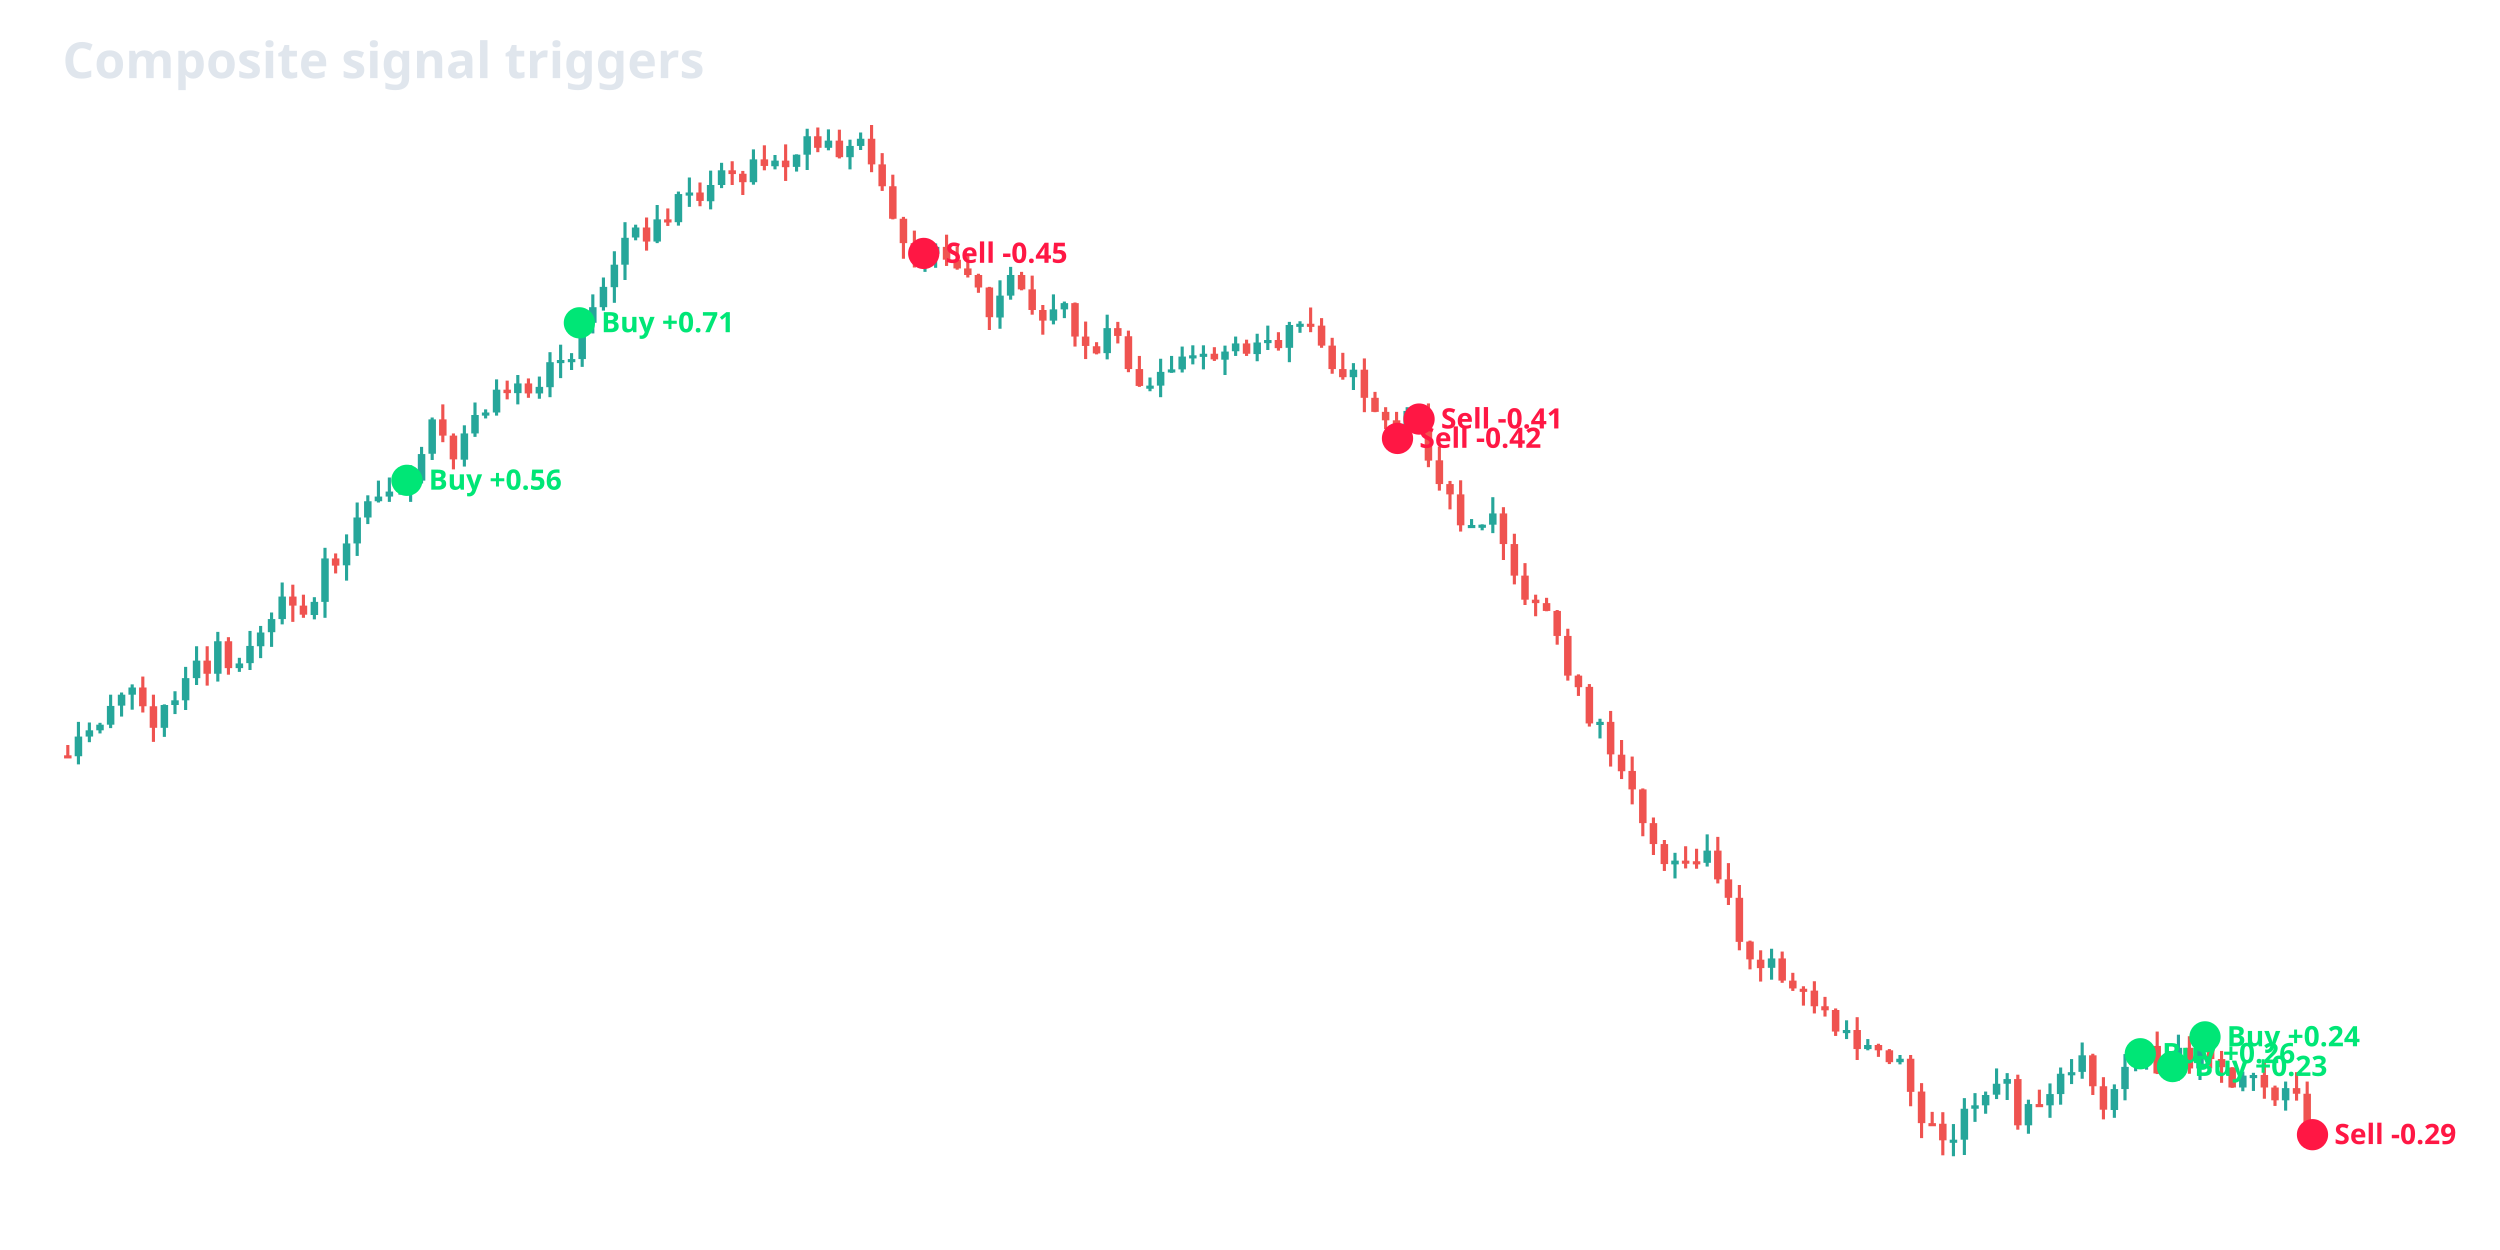
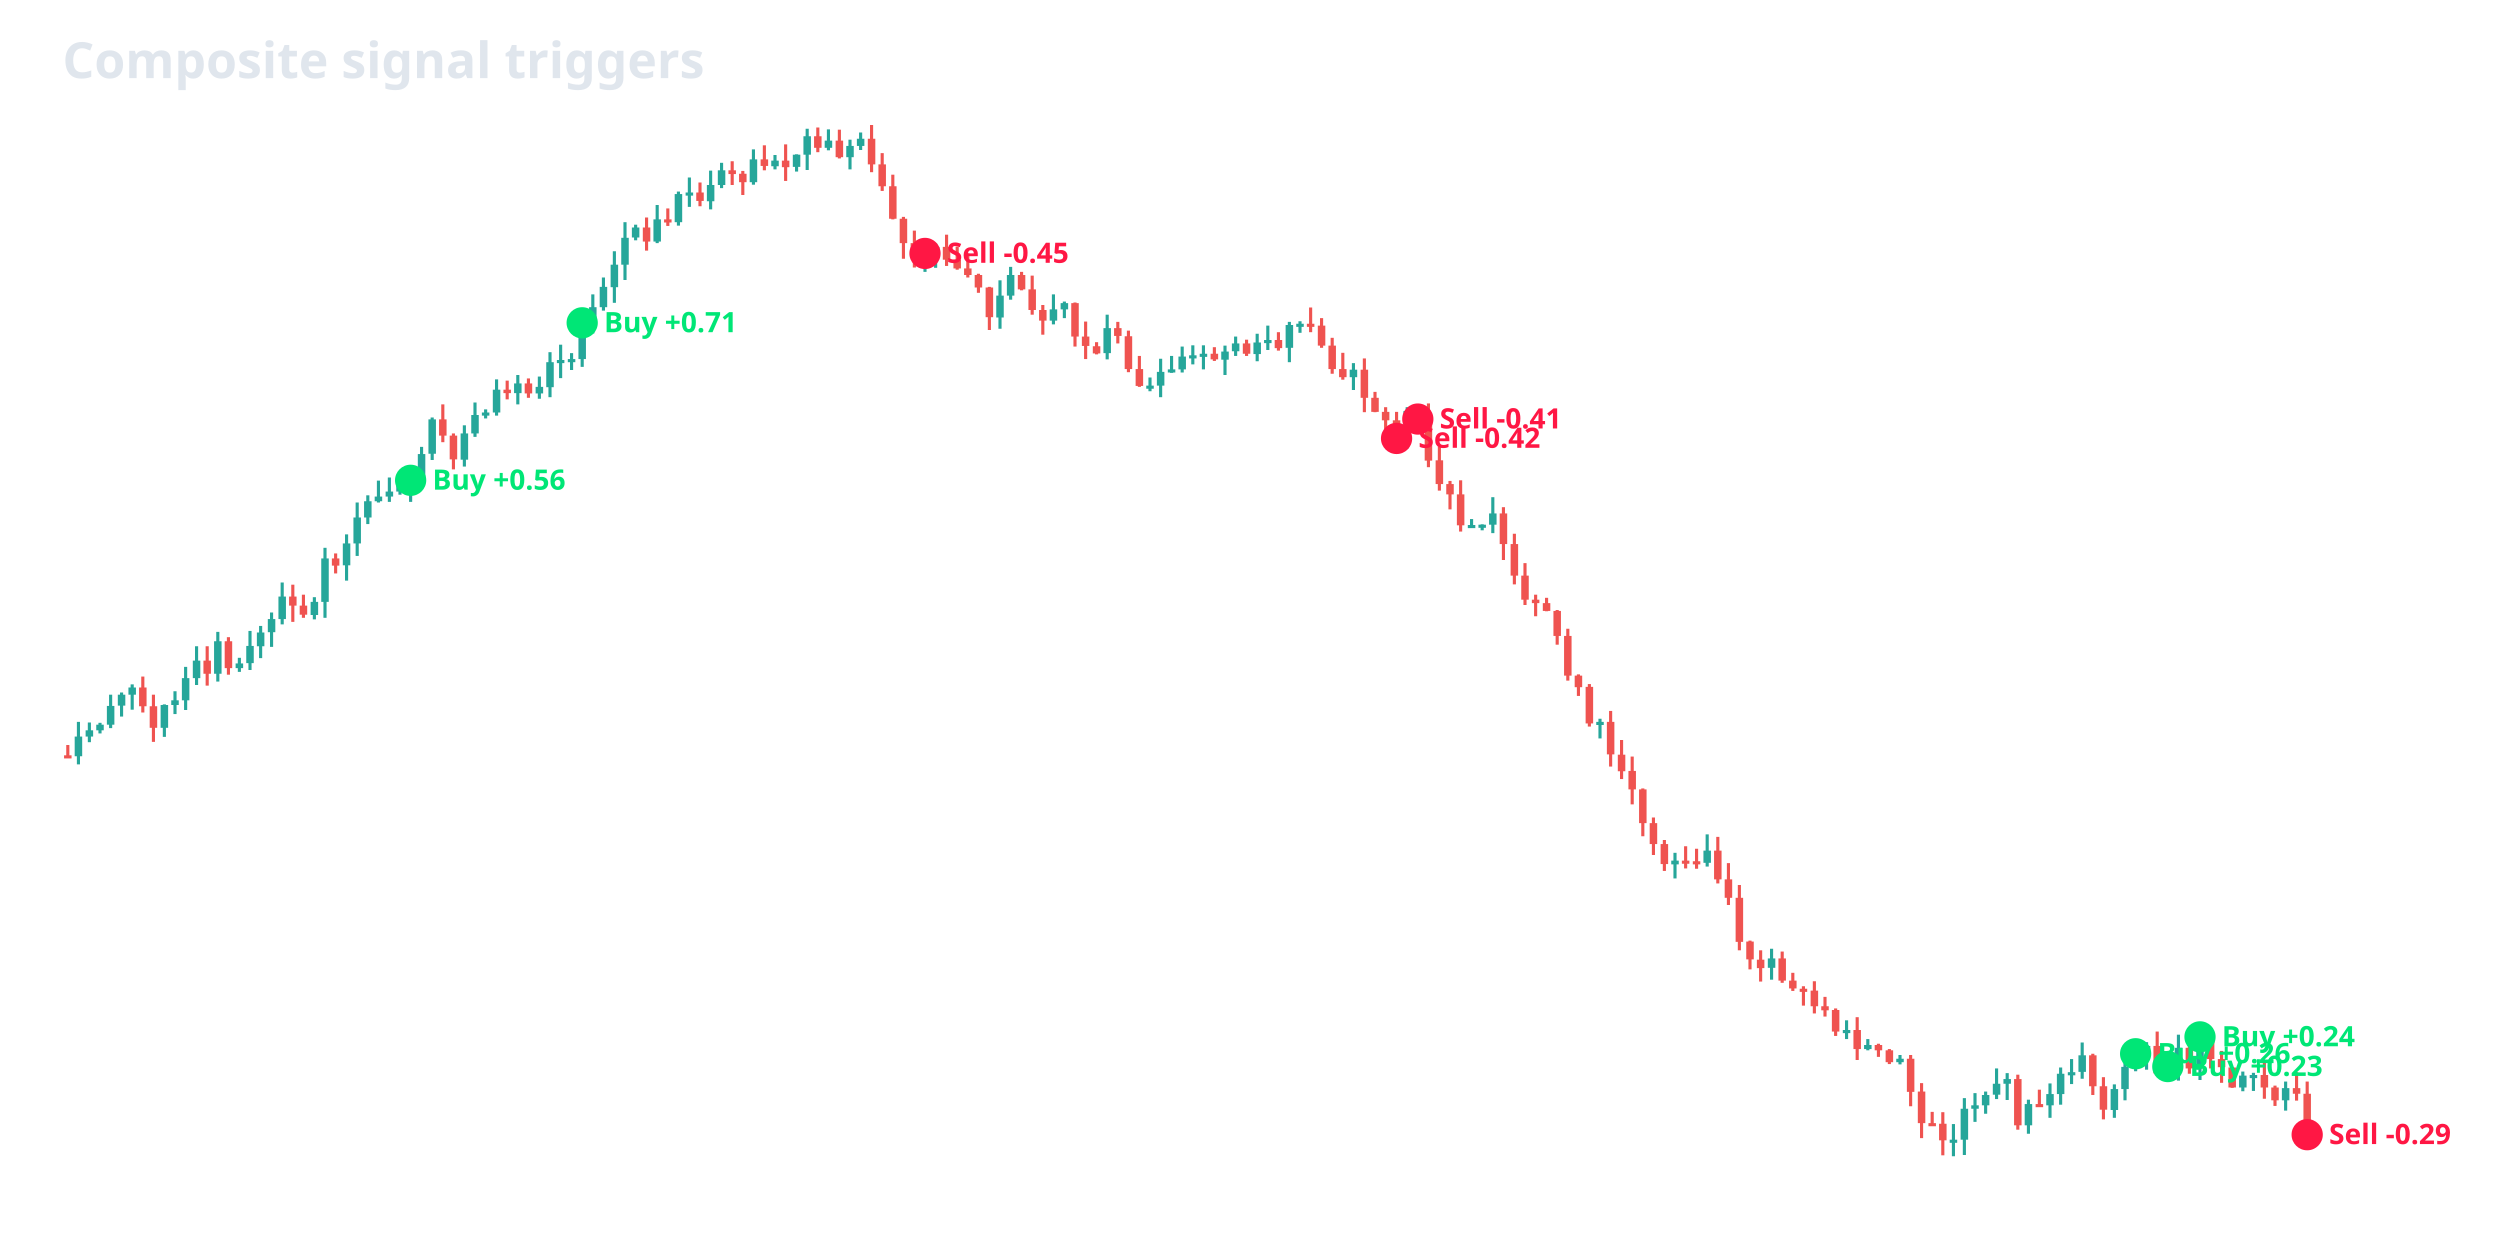
<svg xmlns="http://www.w3.org/2000/svg" width="800" height="400" style="background-color:#141824;font-family:sans-serif;">
  <text x="20" y="25" fill="#e0e6ed" font-size="16" font-weight="bold">Composite signal triggers</text>
  <line x1="21.7" y1="238.4" x2="21.7" y2="242.4" stroke="#ef5350" stroke-width="1" />
  <rect x="20.5" y="241.7" width="2.4" height="1.0" fill="#ef5350" />
  <line x1="25.1" y1="231.0" x2="25.1" y2="244.6" stroke="#26a69a" stroke-width="1" />
  <rect x="23.9" y="235.7" width="2.4" height="6.3" fill="#26a69a" />
  <line x1="28.6" y1="231.2" x2="28.6" y2="237.5" stroke="#26a69a" stroke-width="1" />
  <rect x="27.4" y="233.7" width="2.4" height="2.0" fill="#26a69a" />
  <line x1="32.0" y1="231.3" x2="32.0" y2="234.7" stroke="#26a69a" stroke-width="1" />
  <rect x="30.8" y="231.9" width="2.4" height="1.8" fill="#26a69a" />
  <line x1="35.4" y1="222.3" x2="35.4" y2="233.0" stroke="#26a69a" stroke-width="1" />
  <rect x="34.2" y="225.9" width="2.4" height="6.0" fill="#26a69a" />
  <line x1="38.9" y1="221.6" x2="38.9" y2="229.3" stroke="#26a69a" stroke-width="1" />
  <rect x="37.7" y="222.3" width="2.4" height="3.5" fill="#26a69a" />
  <line x1="42.3" y1="219.0" x2="42.3" y2="227.1" stroke="#26a69a" stroke-width="1" />
  <rect x="41.1" y="220.0" width="2.4" height="2.3" fill="#26a69a" />
  <line x1="45.7" y1="216.5" x2="45.7" y2="228.0" stroke="#ef5350" stroke-width="1" />
  <rect x="44.5" y="220.0" width="2.4" height="6.0" fill="#ef5350" />
  <line x1="49.1" y1="222.3" x2="49.1" y2="237.4" stroke="#ef5350" stroke-width="1" />
  <rect x="47.9" y="226.0" width="2.4" height="6.9" fill="#ef5350" />
  <line x1="52.6" y1="225.4" x2="52.6" y2="235.8" stroke="#26a69a" stroke-width="1" />
  <rect x="51.4" y="225.6" width="2.4" height="7.3" fill="#26a69a" />
  <line x1="56.0" y1="221.2" x2="56.0" y2="228.5" stroke="#26a69a" stroke-width="1" />
  <rect x="54.8" y="224.1" width="2.4" height="1.5" fill="#26a69a" />
  <line x1="59.4" y1="213.4" x2="59.4" y2="227.2" stroke="#26a69a" stroke-width="1" />
  <rect x="58.2" y="217.0" width="2.4" height="7.1" fill="#26a69a" />
  <line x1="62.9" y1="206.8" x2="62.9" y2="219.2" stroke="#26a69a" stroke-width="1" />
  <rect x="61.7" y="211.4" width="2.4" height="5.6" fill="#26a69a" />
  <line x1="66.3" y1="206.8" x2="66.3" y2="219.4" stroke="#ef5350" stroke-width="1" />
  <rect x="65.1" y="211.4" width="2.4" height="4.2" fill="#ef5350" />
  <line x1="69.7" y1="202.2" x2="69.7" y2="218.1" stroke="#26a69a" stroke-width="1" />
  <rect x="68.5" y="205.2" width="2.4" height="10.4" fill="#26a69a" />
  <line x1="73.1" y1="203.9" x2="73.1" y2="215.9" stroke="#ef5350" stroke-width="1" />
  <rect x="71.9" y="205.2" width="2.4" height="8.6" fill="#ef5350" />
  <line x1="76.6" y1="210.5" x2="76.6" y2="215.0" stroke="#26a69a" stroke-width="1" />
  <rect x="75.4" y="212.3" width="2.4" height="1.5" fill="#26a69a" />
  <line x1="80.0" y1="201.9" x2="80.0" y2="214.4" stroke="#26a69a" stroke-width="1" />
  <rect x="78.8" y="206.7" width="2.4" height="5.5" fill="#26a69a" />
  <line x1="83.4" y1="200.3" x2="83.4" y2="210.6" stroke="#26a69a" stroke-width="1" />
  <rect x="82.2" y="202.4" width="2.4" height="4.4" fill="#26a69a" />
  <line x1="86.9" y1="196.0" x2="86.9" y2="207.0" stroke="#26a69a" stroke-width="1" />
  <rect x="85.7" y="198.1" width="2.4" height="4.2" fill="#26a69a" />
  <line x1="90.3" y1="186.4" x2="90.3" y2="199.8" stroke="#26a69a" stroke-width="1" />
  <rect x="89.1" y="190.9" width="2.4" height="7.2" fill="#26a69a" />
  <line x1="93.7" y1="187.1" x2="93.7" y2="199.0" stroke="#ef5350" stroke-width="1" />
  <rect x="92.5" y="190.9" width="2.4" height="2.9" fill="#ef5350" />
  <line x1="97.1" y1="190.3" x2="97.1" y2="197.7" stroke="#ef5350" stroke-width="1" />
  <rect x="95.9" y="193.8" width="2.4" height="2.9" fill="#ef5350" />
  <line x1="100.6" y1="191.1" x2="100.6" y2="198.2" stroke="#26a69a" stroke-width="1" />
  <rect x="99.4" y="192.6" width="2.4" height="4.2" fill="#26a69a" />
  <line x1="104.0" y1="175.3" x2="104.0" y2="197.7" stroke="#26a69a" stroke-width="1" />
  <rect x="102.8" y="178.7" width="2.4" height="13.9" fill="#26a69a" />
  <line x1="107.4" y1="177.1" x2="107.4" y2="183.5" stroke="#ef5350" stroke-width="1" />
  <rect x="106.2" y="178.7" width="2.4" height="2.3" fill="#ef5350" />
  <line x1="110.9" y1="171.0" x2="110.9" y2="185.8" stroke="#26a69a" stroke-width="1" />
  <rect x="109.7" y="173.9" width="2.4" height="7.0" fill="#26a69a" />
  <line x1="114.3" y1="160.8" x2="114.3" y2="177.9" stroke="#26a69a" stroke-width="1" />
  <rect x="113.1" y="165.6" width="2.4" height="8.3" fill="#26a69a" />
  <line x1="117.7" y1="158.5" x2="117.7" y2="167.7" stroke="#26a69a" stroke-width="1" />
  <rect x="116.5" y="160.4" width="2.4" height="5.2" fill="#26a69a" />
  <line x1="121.1" y1="153.8" x2="121.1" y2="160.8" stroke="#26a69a" stroke-width="1" />
  <rect x="119.9" y="158.9" width="2.4" height="1.5" fill="#26a69a" />
  <line x1="124.6" y1="152.8" x2="124.6" y2="160.6" stroke="#26a69a" stroke-width="1" />
  <rect x="123.4" y="157.3" width="2.4" height="1.6" fill="#26a69a" />
  <line x1="128.0" y1="151.6" x2="128.0" y2="158.3" stroke="#26a69a" stroke-width="1" />
  <rect x="126.8" y="155.5" width="2.4" height="1.8" fill="#26a69a" />
  <line x1="131.4" y1="148.9" x2="131.4" y2="160.6" stroke="#26a69a" stroke-width="1" />
  <rect x="130.2" y="153.7" width="2.4" height="1.8" fill="#26a69a" />
  <line x1="134.9" y1="143.0" x2="134.9" y2="154.7" stroke="#26a69a" stroke-width="1" />
  <rect x="133.7" y="145.3" width="2.4" height="8.5" fill="#26a69a" />
  <line x1="138.3" y1="133.6" x2="138.3" y2="147.2" stroke="#26a69a" stroke-width="1" />
  <rect x="137.1" y="134.2" width="2.4" height="11.0" fill="#26a69a" />
  <line x1="141.7" y1="129.4" x2="141.7" y2="141.5" stroke="#ef5350" stroke-width="1" />
  <rect x="140.5" y="134.2" width="2.4" height="5.2" fill="#ef5350" />
  <line x1="145.1" y1="138.7" x2="145.1" y2="150.2" stroke="#ef5350" stroke-width="1" />
  <rect x="143.9" y="139.4" width="2.4" height="7.6" fill="#ef5350" />
  <line x1="148.6" y1="136.1" x2="148.6" y2="149.3" stroke="#26a69a" stroke-width="1" />
  <rect x="147.4" y="138.7" width="2.4" height="8.4" fill="#26a69a" />
  <line x1="152.0" y1="128.8" x2="152.0" y2="139.8" stroke="#26a69a" stroke-width="1" />
  <rect x="150.8" y="132.8" width="2.4" height="5.9" fill="#26a69a" />
  <line x1="155.4" y1="131.0" x2="155.4" y2="133.9" stroke="#26a69a" stroke-width="1" />
  <rect x="154.2" y="132.0" width="2.4" height="1.0" fill="#26a69a" />
  <line x1="158.9" y1="121.4" x2="158.9" y2="133.0" stroke="#26a69a" stroke-width="1" />
  <rect x="157.7" y="124.7" width="2.4" height="7.3" fill="#26a69a" />
  <line x1="162.3" y1="121.8" x2="162.3" y2="127.8" stroke="#ef5350" stroke-width="1" />
  <rect x="161.1" y="124.7" width="2.4" height="1.1" fill="#ef5350" />
  <line x1="165.7" y1="120.0" x2="165.7" y2="129.4" stroke="#26a69a" stroke-width="1" />
  <rect x="164.5" y="122.7" width="2.4" height="3.1" fill="#26a69a" />
  <line x1="169.1" y1="121.1" x2="169.1" y2="127.3" stroke="#ef5350" stroke-width="1" />
  <rect x="167.9" y="122.7" width="2.4" height="3.2" fill="#ef5350" />
  <line x1="172.6" y1="120.5" x2="172.6" y2="127.6" stroke="#26a69a" stroke-width="1" />
  <rect x="171.4" y="123.8" width="2.4" height="2.1" fill="#26a69a" />
  <line x1="176.0" y1="112.7" x2="176.0" y2="127.1" stroke="#26a69a" stroke-width="1" />
  <rect x="174.8" y="115.9" width="2.4" height="8.0" fill="#26a69a" />
  <line x1="179.4" y1="110.3" x2="179.4" y2="121.0" stroke="#26a69a" stroke-width="1" />
  <rect x="178.2" y="115.2" width="2.4" height="1.0" fill="#26a69a" />
  <line x1="182.9" y1="113.0" x2="182.9" y2="118.4" stroke="#26a69a" stroke-width="1" />
  <rect x="181.7" y="114.9" width="2.4" height="1.0" fill="#26a69a" />
  <line x1="186.3" y1="101.6" x2="186.3" y2="117.4" stroke="#26a69a" stroke-width="1" />
  <rect x="185.1" y="103.3" width="2.4" height="11.6" fill="#26a69a" />
  <line x1="189.7" y1="94.2" x2="189.7" y2="106.7" stroke="#26a69a" stroke-width="1" />
  <rect x="188.5" y="98.3" width="2.4" height="5.0" fill="#26a69a" />
  <line x1="193.1" y1="88.8" x2="193.1" y2="99.4" stroke="#26a69a" stroke-width="1" />
  <rect x="191.9" y="91.8" width="2.4" height="6.5" fill="#26a69a" />
  <line x1="196.6" y1="80.4" x2="196.6" y2="96.9" stroke="#26a69a" stroke-width="1" />
  <rect x="195.4" y="84.7" width="2.4" height="7.2" fill="#26a69a" />
  <line x1="200.0" y1="71.1" x2="200.0" y2="89.6" stroke="#26a69a" stroke-width="1" />
  <rect x="198.8" y="76.1" width="2.4" height="8.6" fill="#26a69a" />
  <line x1="203.4" y1="71.9" x2="203.4" y2="76.9" stroke="#26a69a" stroke-width="1" />
  <rect x="202.2" y="72.8" width="2.4" height="3.2" fill="#26a69a" />
  <line x1="206.9" y1="69.6" x2="206.9" y2="80.2" stroke="#ef5350" stroke-width="1" />
  <rect x="205.7" y="72.8" width="2.4" height="4.5" fill="#ef5350" />
  <line x1="210.3" y1="65.6" x2="210.3" y2="77.8" stroke="#26a69a" stroke-width="1" />
  <rect x="209.1" y="70.2" width="2.4" height="7.1" fill="#26a69a" />
  <line x1="213.7" y1="66.7" x2="213.7" y2="72.3" stroke="#ef5350" stroke-width="1" />
  <rect x="212.5" y="70.2" width="2.4" height="1.0" fill="#ef5350" />
  <line x1="217.1" y1="61.3" x2="217.1" y2="72.2" stroke="#26a69a" stroke-width="1" />
  <rect x="215.9" y="62.1" width="2.4" height="9.0" fill="#26a69a" />
  <line x1="220.6" y1="56.8" x2="220.6" y2="66.2" stroke="#26a69a" stroke-width="1" />
  <rect x="219.4" y="61.6" width="2.4" height="1.0" fill="#26a69a" />
  <line x1="224.0" y1="58.4" x2="224.0" y2="66.0" stroke="#ef5350" stroke-width="1" />
  <rect x="222.8" y="61.6" width="2.4" height="2.7" fill="#ef5350" />
  <line x1="227.4" y1="54.6" x2="227.4" y2="67.0" stroke="#26a69a" stroke-width="1" />
  <rect x="226.2" y="59.2" width="2.4" height="5.2" fill="#26a69a" />
  <line x1="230.9" y1="52.1" x2="230.9" y2="60.2" stroke="#26a69a" stroke-width="1" />
  <rect x="229.7" y="54.5" width="2.4" height="4.7" fill="#26a69a" />
  <line x1="234.3" y1="51.6" x2="234.3" y2="59.2" stroke="#ef5350" stroke-width="1" />
  <rect x="233.1" y="54.5" width="2.4" height="1.2" fill="#ef5350" />
  <line x1="237.7" y1="54.7" x2="237.7" y2="62.4" stroke="#ef5350" stroke-width="1" />
  <rect x="236.5" y="55.6" width="2.4" height="2.7" fill="#ef5350" />
  <line x1="241.1" y1="47.8" x2="241.1" y2="59.1" stroke="#26a69a" stroke-width="1" />
  <rect x="239.9" y="51.0" width="2.4" height="7.3" fill="#26a69a" />
  <line x1="244.6" y1="46.5" x2="244.6" y2="54.5" stroke="#ef5350" stroke-width="1" />
  <rect x="243.4" y="51.0" width="2.4" height="2.1" fill="#ef5350" />
  <line x1="248.0" y1="49.6" x2="248.0" y2="54.2" stroke="#26a69a" stroke-width="1" />
  <rect x="246.8" y="51.4" width="2.4" height="1.8" fill="#26a69a" />
  <line x1="251.4" y1="46.2" x2="251.4" y2="57.9" stroke="#ef5350" stroke-width="1" />
  <rect x="250.2" y="51.4" width="2.4" height="2.1" fill="#ef5350" />
  <line x1="254.9" y1="49.4" x2="254.9" y2="54.9" stroke="#26a69a" stroke-width="1" />
  <rect x="253.7" y="49.5" width="2.4" height="3.9" fill="#26a69a" />
  <line x1="258.3" y1="41.2" x2="258.3" y2="54.4" stroke="#26a69a" stroke-width="1" />
  <rect x="257.1" y="43.6" width="2.4" height="5.9" fill="#26a69a" />
  <line x1="261.7" y1="40.8" x2="261.7" y2="48.7" stroke="#ef5350" stroke-width="1" />
  <rect x="260.5" y="43.6" width="2.4" height="3.7" fill="#ef5350" />
  <line x1="265.1" y1="41.4" x2="265.1" y2="48.1" stroke="#26a69a" stroke-width="1" />
  <rect x="263.9" y="45.0" width="2.4" height="2.3" fill="#26a69a" />
  <line x1="268.6" y1="41.5" x2="268.6" y2="50.7" stroke="#ef5350" stroke-width="1" />
  <rect x="267.4" y="45.0" width="2.4" height="5.3" fill="#ef5350" />
  <line x1="272.0" y1="44.7" x2="272.0" y2="54.2" stroke="#26a69a" stroke-width="1" />
  <rect x="270.8" y="46.7" width="2.4" height="3.6" fill="#26a69a" />
  <line x1="275.4" y1="42.4" x2="275.4" y2="48.0" stroke="#26a69a" stroke-width="1" />
  <rect x="274.2" y="44.4" width="2.4" height="2.3" fill="#26a69a" />
  <line x1="278.9" y1="40.0" x2="278.9" y2="55.1" stroke="#ef5350" stroke-width="1" />
  <rect x="277.7" y="44.4" width="2.4" height="8.2" fill="#ef5350" />
  <line x1="282.3" y1="49.0" x2="282.3" y2="61.1" stroke="#ef5350" stroke-width="1" />
  <rect x="281.1" y="52.6" width="2.4" height="7.0" fill="#ef5350" />
  <line x1="285.7" y1="55.9" x2="285.7" y2="70.2" stroke="#ef5350" stroke-width="1" />
  <rect x="284.5" y="59.6" width="2.4" height="10.4" fill="#ef5350" />
  <line x1="289.1" y1="69.4" x2="289.1" y2="82.8" stroke="#ef5350" stroke-width="1" />
  <rect x="287.9" y="70.0" width="2.4" height="7.8" fill="#ef5350" />
  <line x1="292.6" y1="73.8" x2="292.6" y2="85.6" stroke="#ef5350" stroke-width="1" />
  <rect x="291.4" y="77.8" width="2.4" height="4.5" fill="#ef5350" />
  <line x1="296.0" y1="78.3" x2="296.0" y2="87.0" stroke="#26a69a" stroke-width="1" />
  <rect x="294.8" y="81.1" width="2.4" height="1.2" fill="#26a69a" />
  <line x1="299.4" y1="77.9" x2="299.4" y2="85.7" stroke="#26a69a" stroke-width="1" />
  <rect x="298.2" y="79.0" width="2.4" height="2.2" fill="#26a69a" />
  <line x1="302.9" y1="75.1" x2="302.9" y2="85.1" stroke="#ef5350" stroke-width="1" />
  <rect x="301.7" y="79.0" width="2.4" height="4.1" fill="#ef5350" />
  <line x1="306.3" y1="78.9" x2="306.3" y2="86.3" stroke="#ef5350" stroke-width="1" />
  <rect x="305.1" y="83.1" width="2.4" height="2.8" fill="#ef5350" />
  <line x1="309.7" y1="81.1" x2="309.7" y2="88.8" stroke="#ef5350" stroke-width="1" />
  <rect x="308.5" y="85.9" width="2.4" height="2.1" fill="#ef5350" />
  <line x1="313.1" y1="87.6" x2="313.1" y2="93.7" stroke="#ef5350" stroke-width="1" />
  <rect x="311.9" y="88.0" width="2.4" height="4.0" fill="#ef5350" />
  <line x1="316.6" y1="91.8" x2="316.6" y2="105.6" stroke="#ef5350" stroke-width="1" />
  <rect x="315.4" y="92.0" width="2.4" height="9.5" fill="#ef5350" />
  <line x1="320.0" y1="89.7" x2="320.0" y2="105.2" stroke="#26a69a" stroke-width="1" />
  <rect x="318.8" y="94.6" width="2.4" height="7.0" fill="#26a69a" />
  <line x1="323.4" y1="85.4" x2="323.4" y2="95.9" stroke="#26a69a" stroke-width="1" />
  <rect x="322.2" y="88.0" width="2.4" height="6.6" fill="#26a69a" />
  <line x1="326.9" y1="87.0" x2="326.9" y2="92.9" stroke="#ef5350" stroke-width="1" />
  <rect x="325.7" y="88.0" width="2.4" height="4.6" fill="#ef5350" />
  <line x1="330.3" y1="88.2" x2="330.3" y2="100.7" stroke="#ef5350" stroke-width="1" />
  <rect x="329.1" y="92.6" width="2.4" height="6.6" fill="#ef5350" />
  <line x1="333.7" y1="97.6" x2="333.7" y2="107.1" stroke="#ef5350" stroke-width="1" />
  <rect x="332.5" y="99.2" width="2.4" height="3.4" fill="#ef5350" />
  <line x1="337.1" y1="94.2" x2="337.1" y2="103.8" stroke="#26a69a" stroke-width="1" />
  <rect x="335.9" y="99.0" width="2.4" height="3.6" fill="#26a69a" />
  <line x1="340.6" y1="96.5" x2="340.6" y2="101.8" stroke="#26a69a" stroke-width="1" />
  <rect x="339.4" y="97.0" width="2.4" height="2.0" fill="#26a69a" />
  <line x1="344.0" y1="96.8" x2="344.0" y2="110.9" stroke="#ef5350" stroke-width="1" />
  <rect x="342.8" y="97.0" width="2.4" height="10.7" fill="#ef5350" />
  <line x1="347.4" y1="102.9" x2="347.4" y2="114.9" stroke="#ef5350" stroke-width="1" />
  <rect x="346.2" y="107.7" width="2.4" height="3.0" fill="#ef5350" />
  <line x1="350.9" y1="109.5" x2="350.9" y2="113.4" stroke="#ef5350" stroke-width="1" />
  <rect x="349.7" y="110.8" width="2.4" height="2.3" fill="#ef5350" />
  <line x1="354.3" y1="100.7" x2="354.3" y2="115.0" stroke="#26a69a" stroke-width="1" />
  <rect x="353.1" y="105.0" width="2.4" height="8.0" fill="#26a69a" />
  <line x1="357.7" y1="103.0" x2="357.7" y2="109.9" stroke="#ef5350" stroke-width="1" />
  <rect x="356.5" y="105.0" width="2.4" height="2.5" fill="#ef5350" />
  <line x1="361.1" y1="105.8" x2="361.1" y2="119.1" stroke="#ef5350" stroke-width="1" />
  <rect x="359.9" y="107.6" width="2.4" height="10.5" fill="#ef5350" />
  <line x1="364.6" y1="113.9" x2="364.6" y2="123.8" stroke="#ef5350" stroke-width="1" />
  <rect x="363.4" y="118.1" width="2.4" height="5.4" fill="#ef5350" />
  <line x1="368.0" y1="120.8" x2="368.0" y2="125.2" stroke="#26a69a" stroke-width="1" />
  <rect x="366.8" y="123.4" width="2.4" height="1.0" fill="#26a69a" />
  <line x1="371.4" y1="114.8" x2="371.4" y2="127.1" stroke="#26a69a" stroke-width="1" />
  <rect x="370.2" y="119.0" width="2.4" height="4.4" fill="#26a69a" />
  <line x1="374.9" y1="113.9" x2="374.9" y2="119.3" stroke="#26a69a" stroke-width="1" />
  <rect x="373.7" y="118.2" width="2.4" height="1.0" fill="#26a69a" />
  <line x1="378.3" y1="110.9" x2="378.3" y2="119.2" stroke="#26a69a" stroke-width="1" />
  <rect x="377.1" y="114.1" width="2.4" height="4.1" fill="#26a69a" />
  <line x1="381.7" y1="110.5" x2="381.7" y2="116.6" stroke="#26a69a" stroke-width="1" />
  <rect x="380.5" y="113.7" width="2.4" height="1.0" fill="#26a69a" />
  <line x1="385.1" y1="110.5" x2="385.1" y2="118.2" stroke="#26a69a" stroke-width="1" />
  <rect x="383.9" y="113.2" width="2.4" height="1.0" fill="#26a69a" />
  <line x1="388.6" y1="111.1" x2="388.6" y2="115.5" stroke="#ef5350" stroke-width="1" />
  <rect x="387.4" y="113.2" width="2.4" height="1.8" fill="#ef5350" />
  <line x1="392.0" y1="110.6" x2="392.0" y2="120.0" stroke="#26a69a" stroke-width="1" />
  <rect x="390.8" y="112.5" width="2.4" height="2.6" fill="#26a69a" />
  <line x1="395.4" y1="107.7" x2="395.4" y2="113.9" stroke="#26a69a" stroke-width="1" />
  <rect x="394.2" y="109.9" width="2.4" height="2.5" fill="#26a69a" />
  <line x1="398.9" y1="108.7" x2="398.9" y2="113.9" stroke="#ef5350" stroke-width="1" />
  <rect x="397.7" y="109.9" width="2.4" height="3.3" fill="#ef5350" />
  <line x1="402.3" y1="106.8" x2="402.3" y2="115.6" stroke="#26a69a" stroke-width="1" />
  <rect x="401.1" y="109.6" width="2.4" height="3.7" fill="#26a69a" />
  <line x1="405.7" y1="104.2" x2="405.7" y2="112.0" stroke="#26a69a" stroke-width="1" />
  <rect x="404.5" y="108.8" width="2.4" height="1.0" fill="#26a69a" />
  <line x1="409.1" y1="106.3" x2="409.1" y2="112.2" stroke="#ef5350" stroke-width="1" />
  <rect x="407.9" y="108.8" width="2.4" height="2.6" fill="#ef5350" />
  <line x1="412.6" y1="103.0" x2="412.6" y2="115.9" stroke="#26a69a" stroke-width="1" />
  <rect x="411.4" y="104.0" width="2.4" height="7.3" fill="#26a69a" />
  <line x1="416.0" y1="102.8" x2="416.0" y2="106.5" stroke="#26a69a" stroke-width="1" />
  <rect x="414.8" y="103.6" width="2.4" height="1.0" fill="#26a69a" />
  <line x1="419.4" y1="98.4" x2="419.4" y2="106.3" stroke="#ef5350" stroke-width="1" />
  <rect x="418.2" y="103.6" width="2.4" height="1.0" fill="#ef5350" />
  <line x1="422.9" y1="101.8" x2="422.9" y2="111.3" stroke="#ef5350" stroke-width="1" />
  <rect x="421.7" y="104.2" width="2.4" height="6.4" fill="#ef5350" />
  <line x1="426.3" y1="108.1" x2="426.3" y2="119.6" stroke="#ef5350" stroke-width="1" />
  <rect x="425.1" y="110.6" width="2.4" height="7.5" fill="#ef5350" />
  <line x1="429.7" y1="112.9" x2="429.7" y2="121.5" stroke="#ef5350" stroke-width="1" />
  <rect x="428.5" y="118.1" width="2.4" height="2.6" fill="#ef5350" />
  <line x1="433.1" y1="116.2" x2="433.1" y2="124.8" stroke="#26a69a" stroke-width="1" />
  <rect x="431.9" y="118.3" width="2.4" height="2.4" fill="#26a69a" />
  <line x1="436.6" y1="114.7" x2="436.6" y2="131.9" stroke="#ef5350" stroke-width="1" />
  <rect x="435.4" y="118.3" width="2.4" height="9.0" fill="#ef5350" />
  <line x1="440.0" y1="125.4" x2="440.0" y2="131.9" stroke="#ef5350" stroke-width="1" />
  <rect x="438.8" y="127.3" width="2.4" height="4.5" fill="#ef5350" />
  <line x1="443.4" y1="130.3" x2="443.4" y2="137.3" stroke="#ef5350" stroke-width="1" />
  <rect x="442.2" y="131.8" width="2.4" height="2.7" fill="#ef5350" />
  <line x1="446.9" y1="131.8" x2="446.9" y2="140.9" stroke="#ef5350" stroke-width="1" />
  <rect x="445.7" y="134.5" width="2.4" height="5.8" fill="#ef5350" />
  <line x1="450.3" y1="130.3" x2="450.3" y2="143.5" stroke="#26a69a" stroke-width="1" />
  <rect x="449.1" y="131.5" width="2.4" height="8.9" fill="#26a69a" />
  <line x1="453.7" y1="130.2" x2="453.7" y2="134.4" stroke="#ef5350" stroke-width="1" />
  <rect x="452.5" y="131.5" width="2.4" height="2.6" fill="#ef5350" />
  <line x1="457.1" y1="129.1" x2="457.1" y2="149.5" stroke="#ef5350" stroke-width="1" />
  <rect x="455.9" y="134.1" width="2.4" height="13.3" fill="#ef5350" />
  <line x1="460.6" y1="142.9" x2="460.6" y2="157.0" stroke="#ef5350" stroke-width="1" />
  <rect x="459.4" y="147.3" width="2.4" height="7.6" fill="#ef5350" />
  <line x1="464.0" y1="153.9" x2="464.0" y2="163.0" stroke="#ef5350" stroke-width="1" />
  <rect x="462.8" y="154.9" width="2.4" height="3.3" fill="#ef5350" />
  <line x1="467.4" y1="153.7" x2="467.4" y2="170.1" stroke="#ef5350" stroke-width="1" />
  <rect x="466.2" y="158.2" width="2.4" height="9.9" fill="#ef5350" />
  <line x1="470.9" y1="166.1" x2="470.9" y2="168.2" stroke="#26a69a" stroke-width="1" />
  <rect x="469.7" y="168.0" width="2.4" height="1.0" fill="#26a69a" />
  <line x1="474.3" y1="167.8" x2="474.3" y2="169.7" stroke="#26a69a" stroke-width="1" />
  <rect x="473.1" y="167.9" width="2.4" height="1.0" fill="#26a69a" />
  <line x1="477.7" y1="159.1" x2="477.7" y2="170.6" stroke="#26a69a" stroke-width="1" />
  <rect x="476.5" y="164.3" width="2.4" height="3.6" fill="#26a69a" />
  <line x1="481.1" y1="162.3" x2="481.1" y2="179.2" stroke="#ef5350" stroke-width="1" />
  <rect x="479.9" y="164.3" width="2.4" height="9.8" fill="#ef5350" />
  <line x1="484.6" y1="170.8" x2="484.6" y2="187.0" stroke="#ef5350" stroke-width="1" />
  <rect x="483.4" y="174.1" width="2.4" height="10.1" fill="#ef5350" />
  <line x1="488.0" y1="180.2" x2="488.0" y2="193.6" stroke="#ef5350" stroke-width="1" />
  <rect x="486.8" y="184.2" width="2.4" height="7.7" fill="#ef5350" />
  <line x1="491.4" y1="190.3" x2="491.4" y2="197.2" stroke="#ef5350" stroke-width="1" />
  <rect x="490.2" y="191.9" width="2.4" height="1.1" fill="#ef5350" />
  <line x1="494.9" y1="191.3" x2="494.9" y2="195.6" stroke="#ef5350" stroke-width="1" />
  <rect x="493.7" y="193.0" width="2.4" height="2.5" fill="#ef5350" />
  <line x1="498.3" y1="195.2" x2="498.3" y2="206.3" stroke="#ef5350" stroke-width="1" />
  <rect x="497.1" y="195.5" width="2.4" height="8.0" fill="#ef5350" />
  <line x1="501.7" y1="201.2" x2="501.7" y2="217.8" stroke="#ef5350" stroke-width="1" />
  <rect x="500.5" y="203.5" width="2.4" height="12.7" fill="#ef5350" />
  <line x1="505.1" y1="215.8" x2="505.1" y2="222.7" stroke="#ef5350" stroke-width="1" />
  <rect x="503.9" y="216.2" width="2.4" height="3.7" fill="#ef5350" />
  <line x1="508.6" y1="218.9" x2="508.6" y2="232.5" stroke="#ef5350" stroke-width="1" />
  <rect x="507.4" y="219.8" width="2.4" height="11.7" fill="#ef5350" />
  <line x1="512.0" y1="230.0" x2="512.0" y2="236.3" stroke="#26a69a" stroke-width="1" />
  <rect x="510.8" y="231.0" width="2.4" height="1.0" fill="#26a69a" />
  <line x1="515.4" y1="227.5" x2="515.4" y2="245.3" stroke="#ef5350" stroke-width="1" />
  <rect x="514.2" y="231.0" width="2.4" height="10.4" fill="#ef5350" />
  <line x1="518.9" y1="236.8" x2="518.9" y2="249.3" stroke="#ef5350" stroke-width="1" />
  <rect x="517.7" y="241.5" width="2.4" height="5.3" fill="#ef5350" />
  <line x1="522.3" y1="242.1" x2="522.3" y2="257.4" stroke="#ef5350" stroke-width="1" />
  <rect x="521.1" y="246.7" width="2.4" height="5.9" fill="#ef5350" />
  <line x1="525.7" y1="252.3" x2="525.7" y2="267.6" stroke="#ef5350" stroke-width="1" />
  <rect x="524.5" y="252.6" width="2.4" height="10.8" fill="#ef5350" />
  <line x1="529.1" y1="261.6" x2="529.1" y2="273.6" stroke="#ef5350" stroke-width="1" />
  <rect x="527.9" y="263.4" width="2.4" height="6.7" fill="#ef5350" />
  <line x1="532.6" y1="268.8" x2="532.6" y2="278.7" stroke="#ef5350" stroke-width="1" />
  <rect x="531.4" y="270.1" width="2.4" height="6.4" fill="#ef5350" />
  <line x1="536.0" y1="272.9" x2="536.0" y2="281.1" stroke="#26a69a" stroke-width="1" />
  <rect x="534.8" y="275.4" width="2.4" height="1.2" fill="#26a69a" />
  <line x1="539.4" y1="270.8" x2="539.4" y2="277.9" stroke="#ef5350" stroke-width="1" />
  <rect x="538.2" y="275.4" width="2.4" height="1.0" fill="#ef5350" />
  <line x1="542.9" y1="271.6" x2="542.9" y2="278.0" stroke="#ef5350" stroke-width="1" />
  <rect x="541.7" y="275.6" width="2.4" height="1.0" fill="#ef5350" />
  <line x1="546.3" y1="267.0" x2="546.3" y2="277.3" stroke="#26a69a" stroke-width="1" />
  <rect x="545.1" y="272.2" width="2.4" height="3.9" fill="#26a69a" />
  <line x1="549.7" y1="267.8" x2="549.7" y2="282.7" stroke="#ef5350" stroke-width="1" />
  <rect x="548.5" y="272.2" width="2.4" height="9.2" fill="#ef5350" />
  <line x1="553.1" y1="276.2" x2="553.1" y2="289.6" stroke="#ef5350" stroke-width="1" />
  <rect x="551.9" y="281.4" width="2.4" height="5.9" fill="#ef5350" />
  <line x1="556.6" y1="283.2" x2="556.6" y2="304.1" stroke="#ef5350" stroke-width="1" />
  <rect x="555.4" y="287.3" width="2.4" height="14.1" fill="#ef5350" />
  <line x1="560.0" y1="301.0" x2="560.0" y2="310.2" stroke="#ef5350" stroke-width="1" />
  <rect x="558.8" y="301.3" width="2.4" height="5.7" fill="#ef5350" />
  <line x1="563.4" y1="304.1" x2="563.4" y2="314.1" stroke="#ef5350" stroke-width="1" />
  <rect x="562.2" y="307.1" width="2.4" height="2.7" fill="#ef5350" />
  <line x1="566.9" y1="303.6" x2="566.9" y2="313.5" stroke="#26a69a" stroke-width="1" />
  <rect x="565.7" y="306.7" width="2.4" height="3.0" fill="#26a69a" />
  <line x1="570.3" y1="304.5" x2="570.3" y2="314.5" stroke="#ef5350" stroke-width="1" />
  <rect x="569.1" y="306.7" width="2.4" height="7.1" fill="#ef5350" />
  <line x1="573.7" y1="311.3" x2="573.7" y2="317.1" stroke="#ef5350" stroke-width="1" />
  <rect x="572.5" y="313.8" width="2.4" height="2.5" fill="#ef5350" />
  <line x1="577.1" y1="315.6" x2="577.1" y2="321.8" stroke="#ef5350" stroke-width="1" />
  <rect x="575.9" y="316.4" width="2.4" height="1.0" fill="#ef5350" />
  <line x1="580.6" y1="314.0" x2="580.6" y2="324.3" stroke="#ef5350" stroke-width="1" />
  <rect x="579.4" y="317.0" width="2.4" height="5.0" fill="#ef5350" />
  <line x1="584.0" y1="319.0" x2="584.0" y2="325.3" stroke="#ef5350" stroke-width="1" />
  <rect x="582.8" y="322.0" width="2.4" height="1.3" fill="#ef5350" />
  <line x1="587.4" y1="322.7" x2="587.4" y2="331.5" stroke="#ef5350" stroke-width="1" />
  <rect x="586.2" y="323.2" width="2.4" height="6.9" fill="#ef5350" />
  <line x1="590.9" y1="326.5" x2="590.9" y2="332.5" stroke="#26a69a" stroke-width="1" />
  <rect x="589.7" y="329.6" width="2.4" height="1.0" fill="#26a69a" />
  <line x1="594.3" y1="325.5" x2="594.3" y2="339.2" stroke="#ef5350" stroke-width="1" />
  <rect x="593.1" y="329.6" width="2.4" height="6.1" fill="#ef5350" />
  <line x1="597.7" y1="332.5" x2="597.7" y2="336.1" stroke="#26a69a" stroke-width="1" />
  <rect x="596.5" y="334.4" width="2.4" height="1.3" fill="#26a69a" />
  <line x1="601.1" y1="334.0" x2="601.1" y2="338.2" stroke="#ef5350" stroke-width="1" />
  <rect x="599.9" y="334.4" width="2.4" height="1.7" fill="#ef5350" />
  <line x1="604.6" y1="335.7" x2="604.6" y2="340.5" stroke="#ef5350" stroke-width="1" />
  <rect x="603.4" y="336.1" width="2.4" height="3.8" fill="#ef5350" />
  <line x1="608.0" y1="337.6" x2="608.0" y2="340.6" stroke="#26a69a" stroke-width="1" />
  <rect x="606.8" y="338.8" width="2.4" height="1.1" fill="#26a69a" />
  <line x1="611.4" y1="337.6" x2="611.4" y2="354.0" stroke="#ef5350" stroke-width="1" />
  <rect x="610.2" y="338.8" width="2.4" height="10.6" fill="#ef5350" />
  <line x1="614.9" y1="346.6" x2="614.9" y2="364.2" stroke="#ef5350" stroke-width="1" />
  <rect x="613.7" y="349.3" width="2.4" height="10.1" fill="#ef5350" />
  <line x1="618.3" y1="355.8" x2="618.3" y2="359.8" stroke="#ef5350" stroke-width="1" />
  <rect x="617.1" y="359.4" width="2.4" height="1.0" fill="#ef5350" />
  <line x1="621.7" y1="355.9" x2="621.7" y2="369.7" stroke="#ef5350" stroke-width="1" />
  <rect x="620.5" y="359.6" width="2.4" height="5.3" fill="#ef5350" />
  <line x1="625.1" y1="359.7" x2="625.1" y2="370.0" stroke="#26a69a" stroke-width="1" />
  <rect x="623.9" y="364.7" width="2.4" height="1.0" fill="#26a69a" />
  <line x1="628.6" y1="351.4" x2="628.6" y2="369.6" stroke="#26a69a" stroke-width="1" />
  <rect x="627.4" y="354.8" width="2.4" height="9.9" fill="#26a69a" />
  <line x1="632.0" y1="349.8" x2="632.0" y2="359.0" stroke="#26a69a" stroke-width="1" />
  <rect x="630.8" y="353.7" width="2.4" height="1.1" fill="#26a69a" />
  <line x1="635.4" y1="349.3" x2="635.4" y2="356.4" stroke="#26a69a" stroke-width="1" />
  <rect x="634.2" y="350.4" width="2.4" height="3.3" fill="#26a69a" />
  <line x1="638.9" y1="341.9" x2="638.9" y2="351.7" stroke="#26a69a" stroke-width="1" />
  <rect x="637.7" y="346.8" width="2.4" height="3.5" fill="#26a69a" />
  <line x1="642.3" y1="343.4" x2="642.3" y2="352.0" stroke="#26a69a" stroke-width="1" />
  <rect x="641.1" y="345.3" width="2.4" height="1.5" fill="#26a69a" />
  <line x1="645.7" y1="343.9" x2="645.7" y2="361.5" stroke="#ef5350" stroke-width="1" />
  <rect x="644.5" y="345.3" width="2.4" height="14.8" fill="#ef5350" />
  <line x1="649.1" y1="351.9" x2="649.1" y2="362.8" stroke="#26a69a" stroke-width="1" />
  <rect x="647.9" y="353.3" width="2.4" height="6.8" fill="#26a69a" />
  <line x1="652.6" y1="348.7" x2="652.6" y2="353.9" stroke="#ef5350" stroke-width="1" />
  <rect x="651.4" y="353.3" width="2.4" height="1.0" fill="#ef5350" />
  <line x1="656.0" y1="346.7" x2="656.0" y2="357.7" stroke="#26a69a" stroke-width="1" />
  <rect x="654.8" y="350.1" width="2.4" height="3.6" fill="#26a69a" />
  <line x1="659.4" y1="341.6" x2="659.4" y2="353.5" stroke="#26a69a" stroke-width="1" />
  <rect x="658.2" y="343.6" width="2.4" height="6.5" fill="#26a69a" />
  <line x1="662.9" y1="338.9" x2="662.9" y2="346.9" stroke="#26a69a" stroke-width="1" />
  <rect x="661.7" y="343.1" width="2.4" height="1.0" fill="#26a69a" />
  <line x1="666.3" y1="333.6" x2="666.3" y2="345.2" stroke="#26a69a" stroke-width="1" />
  <rect x="665.1" y="337.7" width="2.4" height="5.3" fill="#26a69a" />
  <line x1="669.7" y1="337.2" x2="669.7" y2="350.4" stroke="#ef5350" stroke-width="1" />
  <rect x="668.5" y="337.7" width="2.4" height="9.9" fill="#ef5350" />
  <line x1="673.1" y1="344.7" x2="673.1" y2="358.2" stroke="#ef5350" stroke-width="1" />
  <rect x="671.9" y="347.6" width="2.4" height="7.5" fill="#ef5350" />
  <line x1="676.6" y1="347.0" x2="676.6" y2="357.7" stroke="#26a69a" stroke-width="1" />
  <rect x="675.4" y="348.5" width="2.4" height="6.7" fill="#26a69a" />
  <line x1="680.0" y1="337.3" x2="680.0" y2="352.1" stroke="#26a69a" stroke-width="1" />
  <rect x="678.8" y="341.4" width="2.4" height="7.1" fill="#26a69a" />
  <line x1="683.4" y1="333.1" x2="683.4" y2="342.8" stroke="#26a69a" stroke-width="1" />
  <rect x="682.2" y="337.2" width="2.4" height="4.2" fill="#26a69a" />
  <line x1="686.9" y1="333.5" x2="686.9" y2="342.3" stroke="#26a69a" stroke-width="1" />
  <rect x="685.7" y="334.7" width="2.4" height="2.5" fill="#26a69a" />
  <line x1="690.3" y1="330.1" x2="690.3" y2="343.7" stroke="#ef5350" stroke-width="1" />
  <rect x="689.1" y="334.7" width="2.4" height="8.8" fill="#ef5350" />
  <line x1="693.7" y1="339.9" x2="693.7" y2="344.6" stroke="#26a69a" stroke-width="1" />
  <rect x="692.5" y="341.3" width="2.4" height="2.1" fill="#26a69a" />
  <line x1="697.1" y1="331.1" x2="697.1" y2="345.8" stroke="#26a69a" stroke-width="1" />
  <rect x="695.9" y="335.3" width="2.4" height="6.0" fill="#26a69a" />
  <line x1="700.6" y1="331.6" x2="700.6" y2="343.6" stroke="#ef5350" stroke-width="1" />
  <rect x="699.4" y="335.3" width="2.4" height="6.6" fill="#ef5350" />
  <line x1="704.0" y1="330.4" x2="704.0" y2="345.6" stroke="#26a69a" stroke-width="1" />
  <rect x="702.8" y="331.8" width="2.4" height="10.1" fill="#26a69a" />
  <line x1="707.4" y1="328.9" x2="707.4" y2="341.9" stroke="#ef5350" stroke-width="1" />
  <rect x="706.2" y="331.8" width="2.4" height="7.1" fill="#ef5350" />
  <line x1="710.9" y1="336.3" x2="710.9" y2="346.5" stroke="#ef5350" stroke-width="1" />
  <rect x="709.7" y="338.9" width="2.4" height="2.6" fill="#ef5350" />
  <line x1="714.3" y1="341.5" x2="714.3" y2="348.1" stroke="#ef5350" stroke-width="1" />
  <rect x="713.1" y="341.6" width="2.4" height="6.4" fill="#ef5350" />
  <line x1="717.7" y1="342.9" x2="717.7" y2="349.2" stroke="#26a69a" stroke-width="1" />
  <rect x="716.5" y="344.2" width="2.4" height="3.8" fill="#26a69a" />
  <line x1="721.1" y1="343.3" x2="721.1" y2="349.1" stroke="#26a69a" stroke-width="1" />
  <rect x="719.9" y="344.0" width="2.4" height="1.0" fill="#26a69a" />
  <line x1="724.6" y1="339.8" x2="724.6" y2="351.6" stroke="#ef5350" stroke-width="1" />
  <rect x="723.4" y="344.0" width="2.4" height="4.0" fill="#ef5350" />
  <line x1="728.0" y1="347.4" x2="728.0" y2="353.9" stroke="#ef5350" stroke-width="1" />
  <rect x="726.8" y="348.0" width="2.4" height="4.1" fill="#ef5350" />
  <line x1="731.4" y1="346.1" x2="731.4" y2="355.4" stroke="#26a69a" stroke-width="1" />
  <rect x="730.2" y="348.2" width="2.4" height="3.9" fill="#26a69a" />
  <line x1="734.9" y1="343.1" x2="734.9" y2="352.2" stroke="#ef5350" stroke-width="1" />
  <rect x="733.7" y="348.2" width="2.4" height="1.8" fill="#ef5350" />
  <line x1="738.3" y1="346.1" x2="738.3" y2="365.2" stroke="#ef5350" stroke-width="1" />
  <rect x="737.1" y="350.0" width="2.4" height="13.1" fill="#ef5350" />
-   <circle cx="130.2" cy="153.7" r="5" fill="#00e676" />
-   <text x="137.2" y="156.7" fill="#00e676" font-size="9" font-weight="bold">Buy +0.56</text>
-   <circle cx="185.4" cy="103.3" r="5" fill="#00e676" />
-   <text x="192.4" y="106.3" fill="#00e676" font-size="9" font-weight="bold">Buy +0.71</text>
-   <circle cx="295.6" cy="81.1" r="5" fill="#ff1744" />
-   <text x="302.6" y="84.1" fill="#ff1744" font-size="9" font-weight="bold">Sell -0.45</text>
-   <circle cx="447.2" cy="140.3" r="5" fill="#ff1744" />
-   <text x="454.2" y="143.3" fill="#ff1744" font-size="9" font-weight="bold">Sell -0.42</text>
-   <circle cx="454.1" cy="134.1" r="5" fill="#ff1744" />
-   <text x="461.1" y="137.1" fill="#ff1744" font-size="9" font-weight="bold">Sell -0.41</text>
-   <circle cx="684.9" cy="337.2" r="5" fill="#00e676" />
-   <text x="691.9" y="340.2" fill="#00e676" font-size="9" font-weight="bold">Buy +0.26</text>
-   <circle cx="695.2" cy="341.3" r="5" fill="#00e676" />
-   <text x="702.2" y="344.3" fill="#00e676" font-size="9" font-weight="bold">Buy +0.23</text>
-   <circle cx="705.6" cy="331.8" r="5" fill="#00e676" />
-   <text x="712.6" y="334.8" fill="#00e676" font-size="9" font-weight="bold">Buy +0.24</text>
-   <circle cx="740.0" cy="363.1" r="5" fill="#ff1744" />
-   <text x="747.0" y="366.1" fill="#ff1744" font-size="9" font-weight="bold">Sell -0.29</text>
+   <circle cx="131.4" cy="153.7" r="5" fill="#00e676" />
+   <text x="138.4" y="156.7" fill="#00e676" font-size="9" font-weight="bold">Buy +0.56</text>
+   <circle cx="186.3" cy="103.3" r="5" fill="#00e676" />
+   <text x="193.3" y="106.3" fill="#00e676" font-size="9" font-weight="bold">Buy +0.71</text>
+   <circle cx="296.0" cy="81.1" r="5" fill="#ff1744" />
+   <text x="303.0" y="84.1" fill="#ff1744" font-size="9" font-weight="bold">Sell -0.45</text>
+   <circle cx="446.9" cy="140.3" r="5" fill="#ff1744" />
+   <text x="453.9" y="143.3" fill="#ff1744" font-size="9" font-weight="bold">Sell -0.42</text>
+   <circle cx="453.7" cy="134.1" r="5" fill="#ff1744" />
+   <text x="460.7" y="137.1" fill="#ff1744" font-size="9" font-weight="bold">Sell -0.41</text>
+   <circle cx="683.4" cy="337.2" r="5" fill="#00e676" />
+   <text x="690.4" y="340.2" fill="#00e676" font-size="9" font-weight="bold">Buy +0.26</text>
+   <circle cx="693.7" cy="341.3" r="5" fill="#00e676" />
+   <text x="700.7" y="344.3" fill="#00e676" font-size="9" font-weight="bold">Buy +0.23</text>
+   <circle cx="704.0" cy="331.8" r="5" fill="#00e676" />
+   <text x="711.0" y="334.8" fill="#00e676" font-size="9" font-weight="bold">Buy +0.24</text>
+   <circle cx="738.3" cy="363.1" r="5" fill="#ff1744" />
+   <text x="745.3" y="366.1" fill="#ff1744" font-size="9" font-weight="bold">Sell -0.29</text>
</svg>
